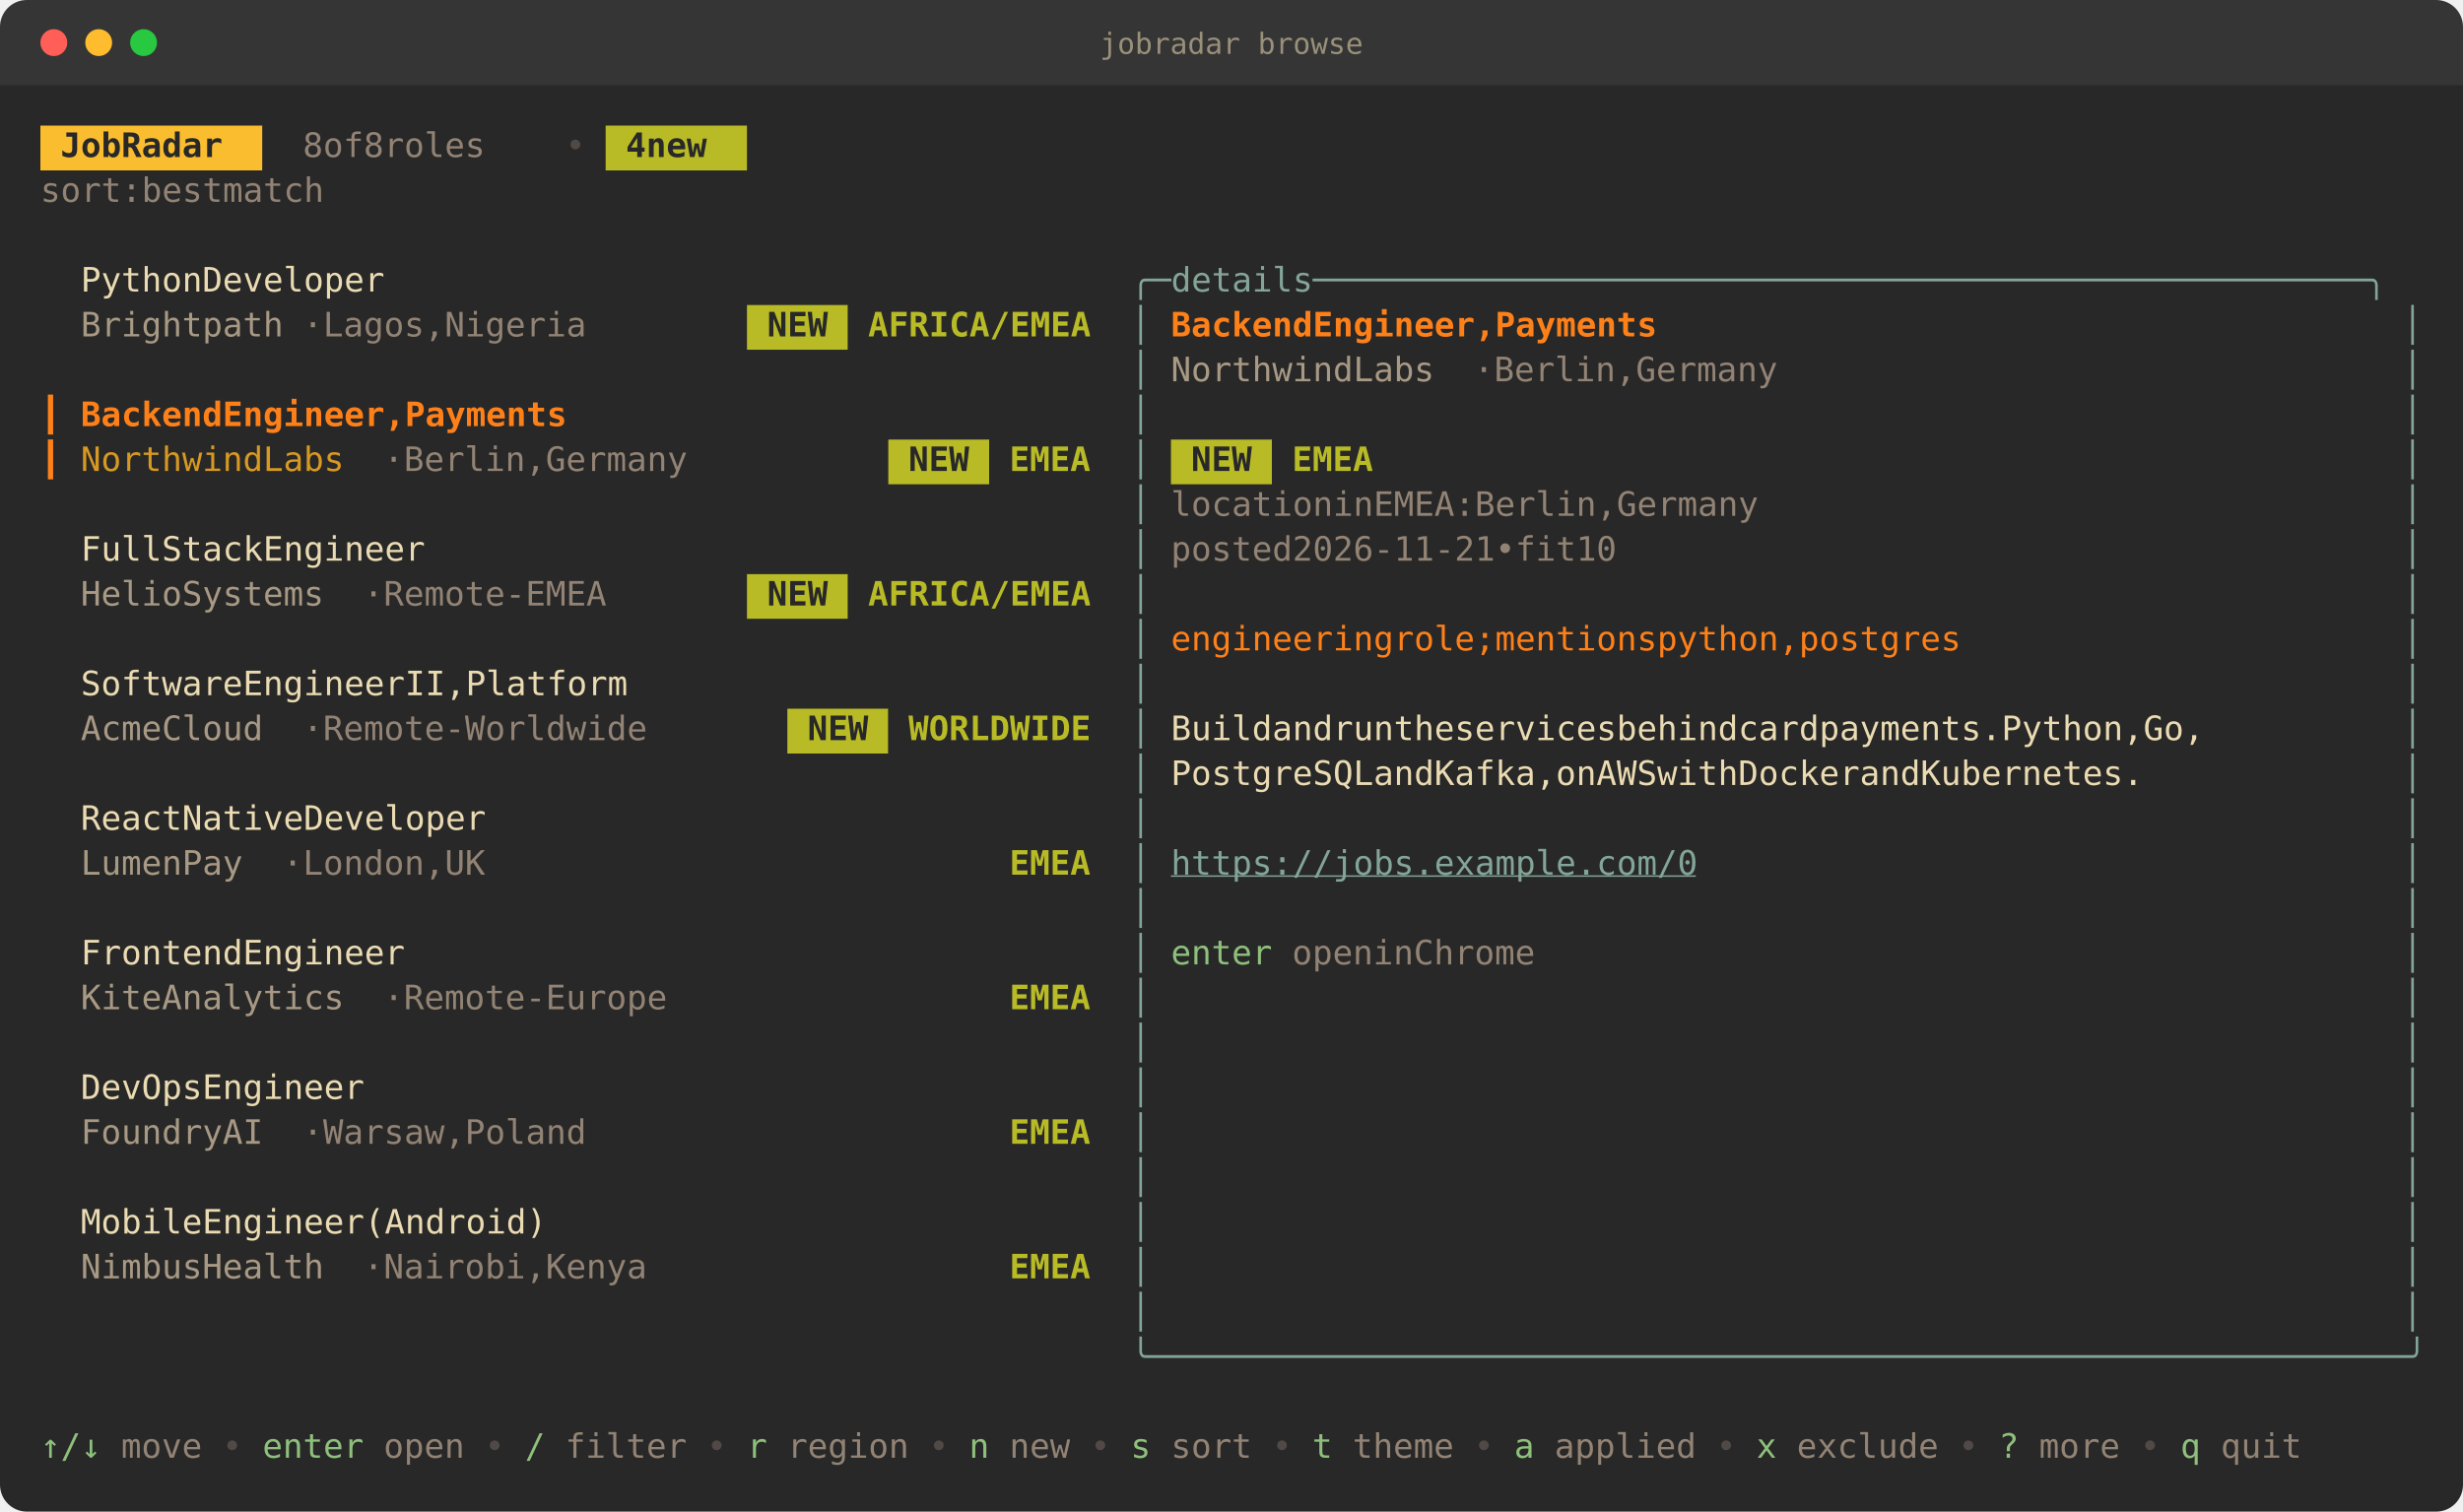
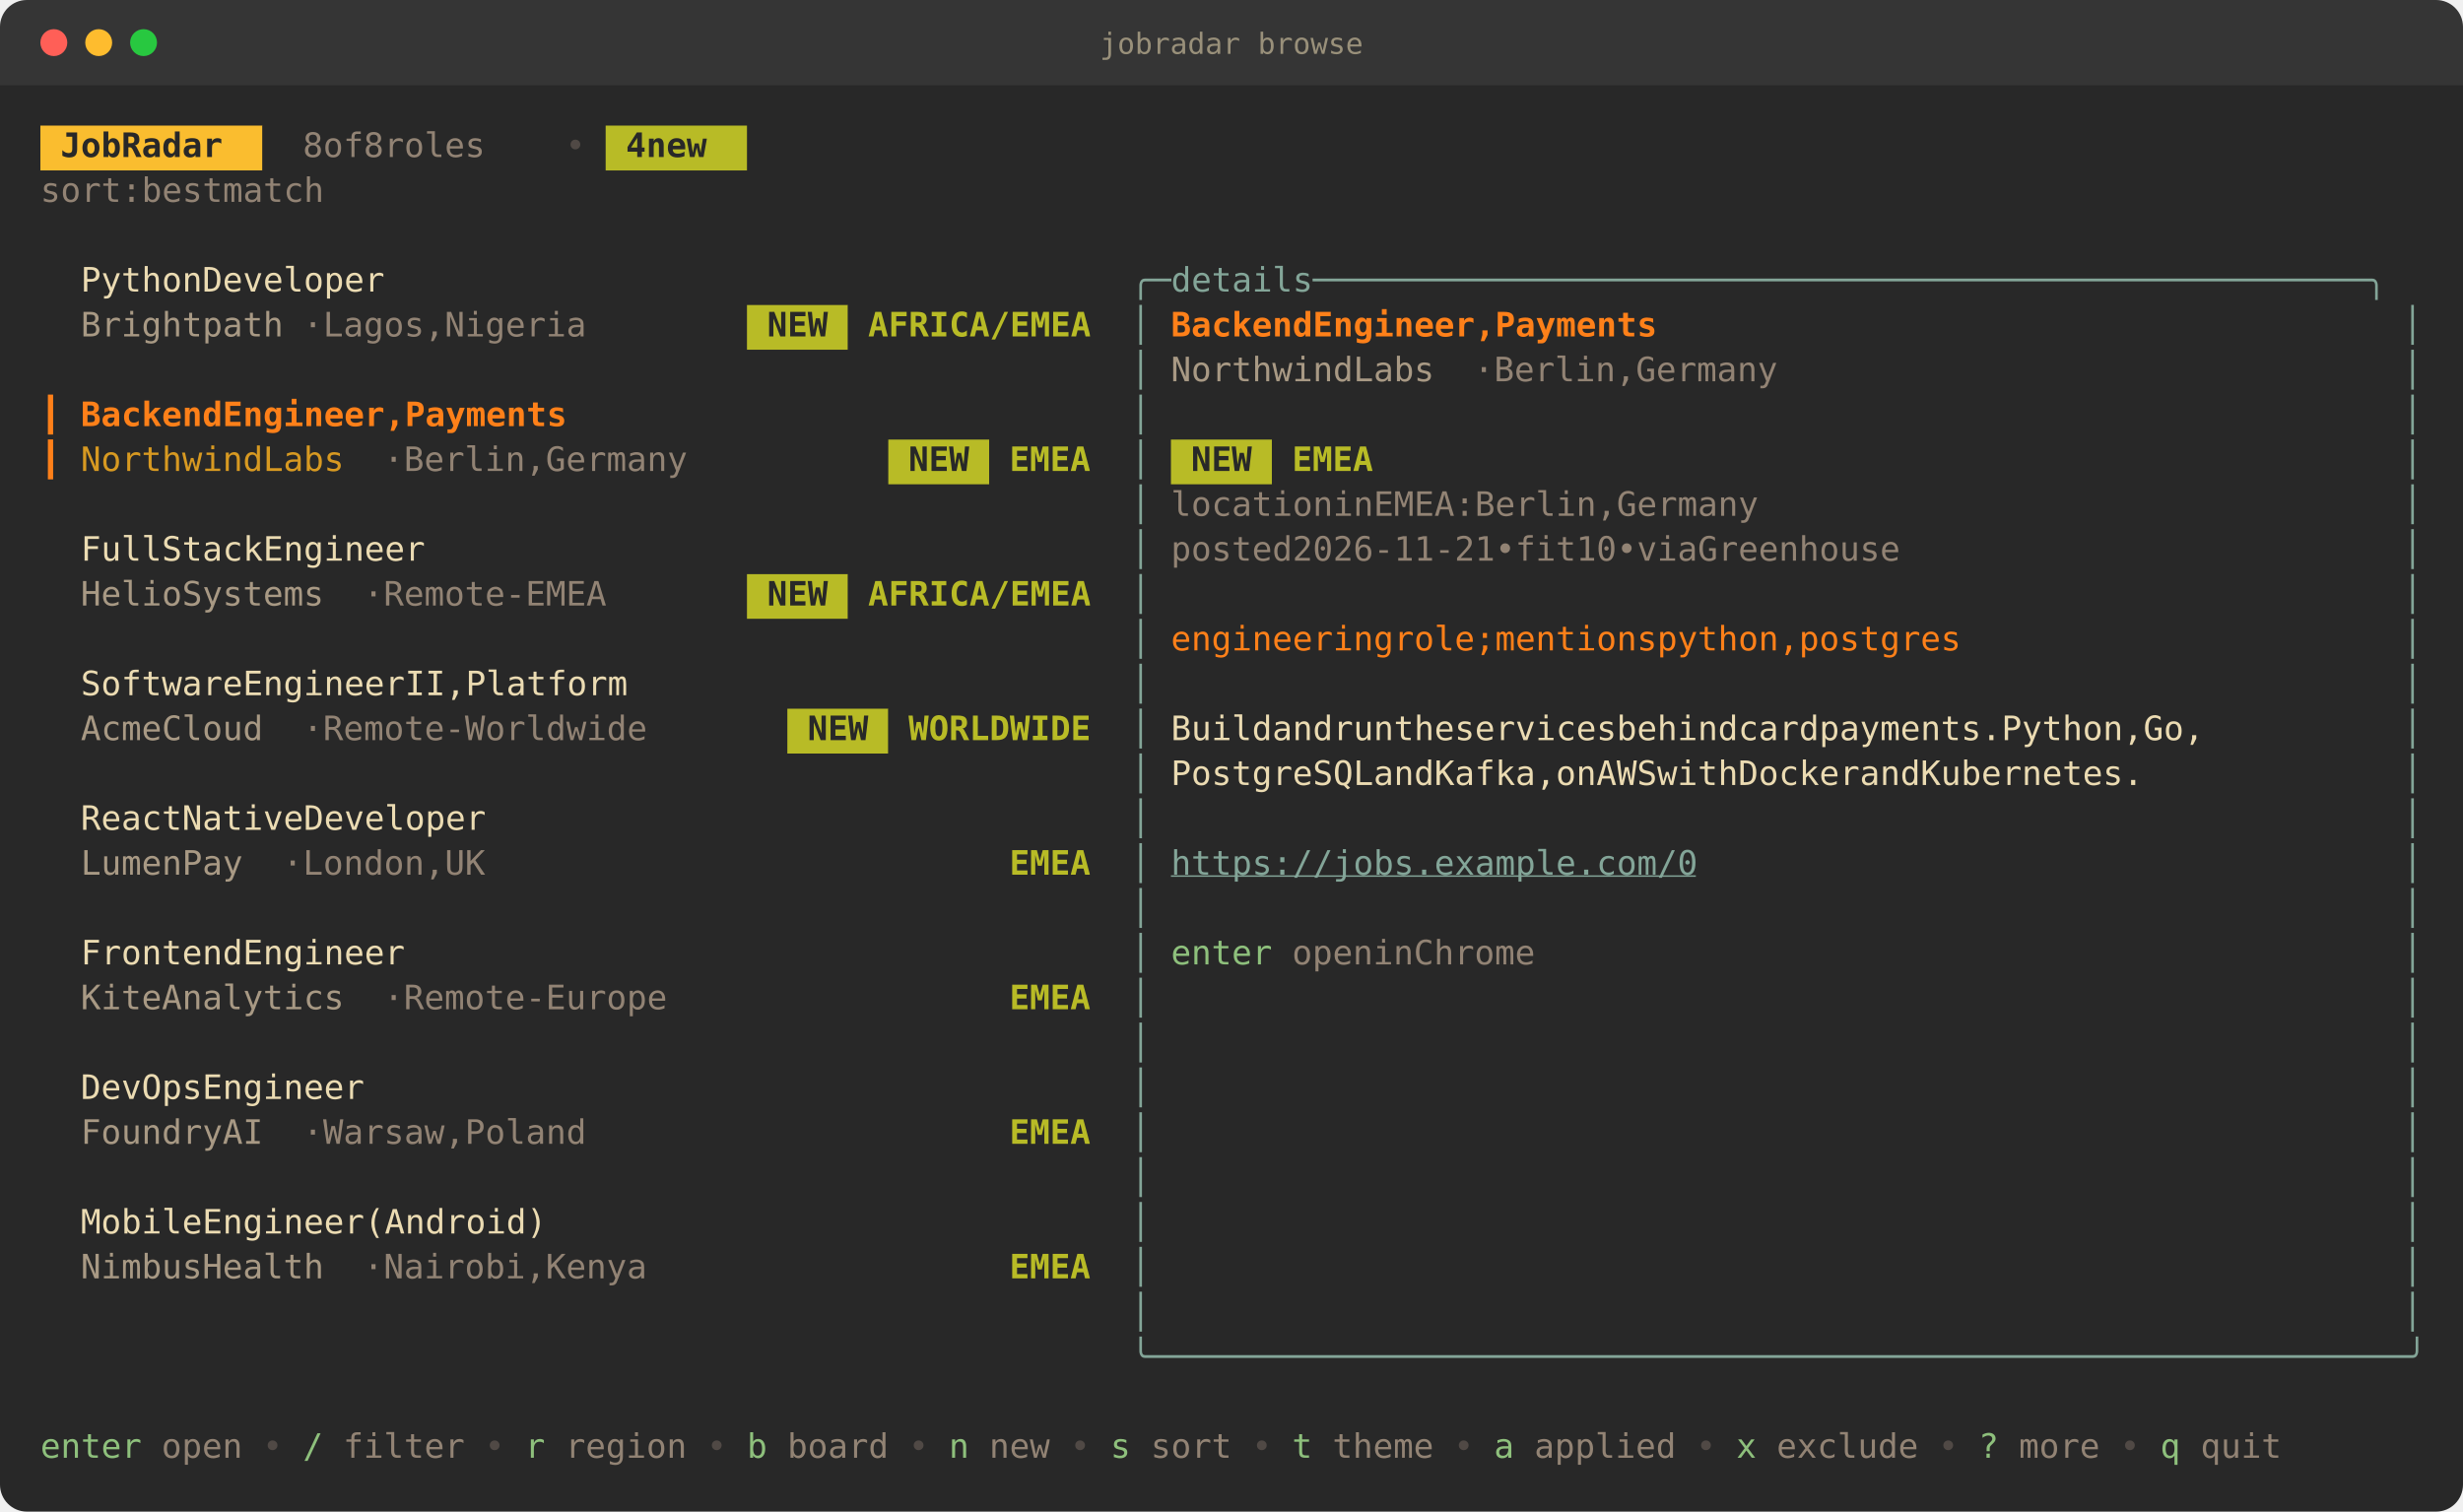
<svg xmlns="http://www.w3.org/2000/svg" width="1098" height="674" viewBox="0 0 1098 674" role="img" aria-label="jobradar browse">
  <rect width="1098" height="674" rx="12" fill="#282828" />
  <path d="M0 12a12 12 0 0 1 12-12h1074a12 12 0 0 1 12 12v26H0z" fill="#ffffff" fill-opacity="0.06" />
  <circle cx="24" cy="19" r="6" fill="#ff5f57" />
  <circle cx="44" cy="19" r="6" fill="#febc2e" />
  <circle cx="64" cy="19" r="6" fill="#28c840" />
  <text x="549" y="24" text-anchor="middle" font-family="'Cascadia Mono','SF Mono',Menlo,Consolas,'DejaVu Sans Mono','Liberation Mono',monospace" font-size="13" fill="#EBDBB2" fill-opacity="0.55">jobradar browse</text>
  <g font-family="'Cascadia Mono','SF Mono',Menlo,Consolas,'DejaVu Sans Mono','Liberation Mono',monospace" font-size="15" text-rendering="geometricPrecision">
    <rect x="18" y="56" width="99" height="20" fill="#FABD2F" />
    <text x="27 36 45 63 72 81 90 99" y="70" fill="#282828" font-weight="700">JobRadar</text>
    <rect x="117" y="56" width="126" height="20" fill="#282828" />
    <text x="135 153 162 180 198 207 216 225 234" y="70" fill="#928374">8of8roles</text>
    <rect x="243" y="56" width="27" height="20" fill="#282828" />
    <text x="252" y="70" fill="#504945">•</text>
    <rect x="270" y="56" width="63" height="20" fill="#B8BB26" />
    <text x="279 297 306 315" y="70" fill="#282828" font-weight="700">4new</text>
    <rect x="18" y="76" width="144" height="20" fill="#282828" />
    <text x="18 27 36 45 54 72 81 90 99 117 126 135 144 153" y="90" fill="#928374">sort:bestmatch</text>
    <rect x="18" y="116" width="18" height="20" fill="#282828" />
    <rect x="36" y="116" width="144" height="20" fill="#282828" />
    <text x="36 45 54 63 72 81 99 108 117 126 135 144 153 162 171" y="130" fill="#EBDBB2">PythonDeveloper</text>
    <rect x="180" y="116" width="306" height="20" fill="#282828" />
    <rect x="486" y="116" width="18" height="20" fill="#282828" />
    <rect x="504" y="116" width="576" height="20" fill="#282828" />
    <text x="504 513 531 540 549 558 567 576 585 603 612 621 630 639 648 657 666 675 684 693 702 711 720 729 738 747 756 765 774 783 792 801 810 819 828 837 846 855 864 873 882 891 900 909 918 927 936 945 954 963 972 981 990 999 1008 1017 1026 1035 1044 1053 1062 1071" y="130" fill="#83A598">╭─details────────────────────────────────────────────────────╮</text>
    <rect x="18" y="136" width="18" height="20" fill="#282828" />
    <rect x="36" y="136" width="90" height="20" fill="#282828" />
    <text x="36 45 54 63 72 81 90 99 108 117" y="150" fill="#A89984">Brightpath</text>
    <rect x="126" y="136" width="153" height="20" fill="#282828" />
    <text x="135 153 162 171 180 189 198 216 225 234 243 252 261 270" y="150" fill="#928374">·Lagos,Nigeria</text>
    <rect x="279" y="136" width="54" height="20" fill="#282828" />
    <rect x="333" y="136" width="45" height="20" fill="#B8BB26" />
    <text x="342 351 360" y="150" fill="#282828" font-weight="700">NEW</text>
    <rect x="378" y="136" width="9" height="20" fill="#282828" />
    <rect x="387" y="136" width="99" height="20" fill="#282828" />
    <text x="387 396 405 414 423 432 441 450 459 468 477" y="150" fill="#B8BB26" font-weight="700">AFRICA/EMEA</text>
    <rect x="486" y="136" width="18" height="20" fill="#282828" />
    <rect x="504" y="136" width="18" height="20" fill="#282828" />
    <text x="504" y="150" fill="#83A598">│</text>
    <rect x="522" y="136" width="234" height="20" fill="#282828" />
    <text x="522 531 540 549 558 567 576 594 603 612 621 630 639 648 657 666 684 693 702 711 720 729 738 747" y="150" fill="#FE8019" font-weight="700">BackendEngineer,Payments</text>
    <rect x="756" y="136" width="306" height="20" fill="#282828" />
    <rect x="1062" y="136" width="18" height="20" fill="#282828" />
    <text x="1071" y="150" fill="#83A598">│</text>
    <rect x="18" y="156" width="468" height="20" fill="#282828" />
    <rect x="486" y="156" width="18" height="20" fill="#282828" />
    <rect x="504" y="156" width="18" height="20" fill="#282828" />
    <text x="504" y="170" fill="#83A598">│</text>
    <rect x="522" y="156" width="126" height="20" fill="#282828" />
    <text x="522 531 540 549 558 567 576 585 594 612 621 630 639" y="170" fill="#A89984">NorthwindLabs</text>
    <rect x="648" y="156" width="162" height="20" fill="#282828" />
    <text x="657 675 684 693 702 711 720 729 747 756 765 774 783 792 801" y="170" fill="#928374">·Berlin,Germany</text>
    <rect x="810" y="156" width="252" height="20" fill="#282828" />
    <rect x="1062" y="156" width="18" height="20" fill="#282828" />
    <text x="1071" y="170" fill="#83A598">│</text>
    <rect x="18" y="176" width="18" height="20" fill="#282828" />
    <text x="18" y="190" fill="#FE8019" font-weight="700">┃</text>
    <rect x="36" y="176" width="234" height="20" fill="#282828" />
    <text x="36 45 54 63 72 81 90 108 117 126 135 144 153 162 171 180 198 207 216 225 234 243 252 261" y="190" fill="#FE8019" font-weight="700">BackendEngineer,Payments</text>
    <rect x="270" y="176" width="216" height="20" fill="#282828" />
    <rect x="486" y="176" width="18" height="20" fill="#282828" />
    <rect x="504" y="176" width="18" height="20" fill="#282828" />
    <text x="504" y="190" fill="#83A598">│</text>
    <rect x="522" y="176" width="540" height="20" fill="#282828" />
    <rect x="1062" y="176" width="18" height="20" fill="#282828" />
    <text x="1071" y="190" fill="#83A598">│</text>
    <rect x="18" y="196" width="18" height="20" fill="#282828" />
    <text x="18" y="210" fill="#FE8019" font-weight="700">┃</text>
    <rect x="36" y="196" width="126" height="20" fill="#282828" />
    <text x="36 45 54 63 72 81 90 99 108 126 135 144 153" y="210" fill="#D79921">NorthwindLabs</text>
    <rect x="162" y="196" width="162" height="20" fill="#282828" />
    <text x="171 189 198 207 216 225 234 243 261 270 279 288 297 306 315" y="210" fill="#928374">·Berlin,Germany</text>
    <rect x="324" y="196" width="72" height="20" fill="#282828" />
    <rect x="396" y="196" width="45" height="20" fill="#B8BB26" />
    <text x="405 414 423" y="210" fill="#282828" font-weight="700">NEW</text>
    <rect x="441" y="196" width="9" height="20" fill="#282828" />
    <rect x="450" y="196" width="36" height="20" fill="#282828" />
    <text x="450 459 468 477" y="210" fill="#B8BB26" font-weight="700">EMEA</text>
    <rect x="486" y="196" width="18" height="20" fill="#282828" />
    <rect x="504" y="196" width="18" height="20" fill="#282828" />
    <text x="504" y="210" fill="#83A598">│</text>
    <rect x="522" y="196" width="45" height="20" fill="#B8BB26" />
    <text x="531 540 549" y="210" fill="#282828" font-weight="700">NEW</text>
    <rect x="567" y="196" width="9" height="20" fill="#282828" />
    <rect x="576" y="196" width="36" height="20" fill="#282828" />
    <text x="576 585 594 603" y="210" fill="#B8BB26" font-weight="700">EMEA</text>
    <rect x="612" y="196" width="450" height="20" fill="#282828" />
    <rect x="1062" y="196" width="18" height="20" fill="#282828" />
    <text x="1071" y="210" fill="#83A598">│</text>
    <rect x="18" y="216" width="468" height="20" fill="#282828" />
    <rect x="486" y="216" width="18" height="20" fill="#282828" />
    <rect x="504" y="216" width="18" height="20" fill="#282828" />
    <text x="504" y="230" fill="#83A598">│</text>
    <rect x="522" y="216" width="297" height="20" fill="#282828" />
    <text x="522 531 540 549 558 567 576 585 603 612 630 639 648 657 666 684 693 702 711 720 729 738 756 765 774 783 792 801 810" y="230" fill="#928374">locationinEMEA:Berlin,Germany</text>
    <rect x="819" y="216" width="243" height="20" fill="#282828" />
    <rect x="1062" y="216" width="18" height="20" fill="#282828" />
    <text x="1071" y="230" fill="#83A598">│</text>
    <rect x="18" y="236" width="18" height="20" fill="#282828" />
    <rect x="36" y="236" width="171" height="20" fill="#282828" />
    <text x="36 45 54 63 81 90 99 108 117 135 144 153 162 171 180 189 198" y="250" fill="#EBDBB2">FullStackEngineer</text>
    <rect x="207" y="236" width="279" height="20" fill="#282828" />
    <rect x="486" y="236" width="18" height="20" fill="#282828" />
    <rect x="504" y="236" width="18" height="20" fill="#282828" />
    <text x="504" y="250" fill="#83A598">│</text>
-     <rect x="522" y="236" width="234" height="20" fill="#282828" />
-     <text x="522 531 540 549 558 567 585 594 603 612 621 630 639 648 657 666 684 702 711 720 738 747" y="250" fill="#928374">posted2026-11-21•fit10</text>
-     <rect x="756" y="236" width="306" height="20" fill="#282828" />
+     <rect x="522" y="236" width="387" height="20" fill="#282828" />
+     <text x="522 531 540 549 558 567 585 594 603 612 621 630 639 648 657 666 684 702 711 720 738 747 765 783 792 801 819 828 837 846 855 864 873 882 891 900" y="250" fill="#928374">posted2026-11-21•fit10•viaGreenhouse</text>
+     <rect x="909" y="236" width="153" height="20" fill="#282828" />
    <rect x="1062" y="236" width="18" height="20" fill="#282828" />
    <text x="1071" y="250" fill="#83A598">│</text>
    <rect x="18" y="256" width="18" height="20" fill="#282828" />
    <rect x="36" y="256" width="117" height="20" fill="#282828" />
    <text x="36 45 54 63 72 90 99 108 117 126 135 144" y="270" fill="#A89984">HelioSystems</text>
    <rect x="153" y="256" width="144" height="20" fill="#282828" />
    <text x="162 180 189 198 207 216 225 243 261 270 279 288" y="270" fill="#928374">·Remote-EMEA</text>
    <rect x="297" y="256" width="36" height="20" fill="#282828" />
    <rect x="333" y="256" width="45" height="20" fill="#B8BB26" />
    <text x="342 351 360" y="270" fill="#282828" font-weight="700">NEW</text>
    <rect x="378" y="256" width="9" height="20" fill="#282828" />
    <rect x="387" y="256" width="99" height="20" fill="#282828" />
    <text x="387 396 405 414 423 432 441 450 459 468 477" y="270" fill="#B8BB26" font-weight="700">AFRICA/EMEA</text>
    <rect x="486" y="256" width="18" height="20" fill="#282828" />
    <rect x="504" y="256" width="18" height="20" fill="#282828" />
    <text x="504" y="270" fill="#83A598">│</text>
    <rect x="522" y="256" width="540" height="20" fill="#282828" />
    <rect x="1062" y="256" width="18" height="20" fill="#282828" />
    <text x="1071" y="270" fill="#83A598">│</text>
    <rect x="18" y="276" width="468" height="20" fill="#282828" />
    <rect x="486" y="276" width="18" height="20" fill="#282828" />
    <rect x="504" y="276" width="18" height="20" fill="#282828" />
    <text x="504" y="290" fill="#83A598">│</text>
    <rect x="522" y="276" width="387" height="20" fill="#282828" />
    <text x="522 531 540 549 558 567 576 585 594 603 612 630 639 648 657 666 684 693 702 711 720 729 738 747 765 774 783 792 801 810 819 837 846 855 864 873 882 891 900" y="290" fill="#FE8019">engineeringrole;mentionspython,postgres</text>
    <rect x="909" y="276" width="153" height="20" fill="#282828" />
    <rect x="1062" y="276" width="18" height="20" fill="#282828" />
    <text x="1071" y="290" fill="#83A598">│</text>
    <rect x="18" y="296" width="18" height="20" fill="#282828" />
    <rect x="36" y="296" width="270" height="20" fill="#282828" />
    <text x="36 45 54 63 72 81 90 99 117 126 135 144 153 162 171 180 198 207 216 234 243 252 261 270 279 288 297" y="310" fill="#EBDBB2">SoftwareEngineerII,Platform</text>
    <rect x="306" y="296" width="180" height="20" fill="#282828" />
    <rect x="486" y="296" width="18" height="20" fill="#282828" />
    <rect x="504" y="296" width="18" height="20" fill="#282828" />
    <text x="504" y="310" fill="#83A598">│</text>
    <rect x="522" y="296" width="540" height="20" fill="#282828" />
    <rect x="1062" y="296" width="18" height="20" fill="#282828" />
    <text x="1071" y="310" fill="#83A598">│</text>
    <rect x="18" y="316" width="18" height="20" fill="#282828" />
    <rect x="36" y="316" width="90" height="20" fill="#282828" />
    <text x="36 45 54 63 81 90 99 108 117" y="330" fill="#A89984">AcmeCloud</text>
    <rect x="126" y="316" width="189" height="20" fill="#282828" />
    <text x="135 153 162 171 180 189 198 216 234 243 252 261 270 279 288 297 306" y="330" fill="#928374">·Remote-Worldwide</text>
    <rect x="315" y="316" width="36" height="20" fill="#282828" />
    <rect x="351" y="316" width="45" height="20" fill="#B8BB26" />
    <text x="360 369 378" y="330" fill="#282828" font-weight="700">NEW</text>
    <rect x="396" y="316" width="9" height="20" fill="#282828" />
    <rect x="405" y="316" width="81" height="20" fill="#282828" />
    <text x="405 414 423 432 441 450 459 468 477" y="330" fill="#B8BB26" font-weight="700">WORLDWIDE</text>
    <rect x="486" y="316" width="18" height="20" fill="#282828" />
    <rect x="504" y="316" width="18" height="20" fill="#282828" />
    <text x="504" y="330" fill="#83A598">│</text>
    <rect x="522" y="316" width="540" height="20" fill="#282828" />
    <text x="522 531 540 549 558 576 585 594 612 621 630 648 657 666 684 693 702 711 720 729 738 747 765 774 783 792 801 810 828 837 846 855 873 882 891 900 909 918 927 936 945 963 972 981 990 999 1008 1017 1035 1044 1053" y="330" fill="#EBDBB2">Buildandruntheservicesbehindcardpayments.Python,Go,</text>
    <rect x="1062" y="316" width="18" height="20" fill="#282828" />
    <text x="1071" y="330" fill="#83A598">│</text>
    <rect x="18" y="336" width="468" height="20" fill="#282828" />
    <rect x="486" y="336" width="18" height="20" fill="#282828" />
    <rect x="504" y="336" width="18" height="20" fill="#282828" />
    <text x="504" y="350" fill="#83A598">│</text>
    <rect x="522" y="336" width="504" height="20" fill="#282828" />
    <text x="522 531 540 549 558 567 576 585 594 603 621 630 639 657 666 675 684 693 702 720 729 747 756 765 783 792 801 810 828 837 846 855 864 873 891 900 909 927 936 945 954 963 972 981 990 999 1008 1017" y="350" fill="#EBDBB2">PostgreSQLandKafka,onAWSwithDockerandKubernetes.</text>
    <rect x="1026" y="336" width="36" height="20" fill="#282828" />
    <rect x="1062" y="336" width="18" height="20" fill="#282828" />
    <text x="1071" y="350" fill="#83A598">│</text>
    <rect x="18" y="356" width="18" height="20" fill="#282828" />
    <rect x="36" y="356" width="198" height="20" fill="#282828" />
    <text x="36 45 54 63 72 90 99 108 117 126 135 153 162 171 180 189 198 207 216 225" y="370" fill="#EBDBB2">ReactNativeDeveloper</text>
    <rect x="234" y="356" width="252" height="20" fill="#282828" />
    <rect x="486" y="356" width="18" height="20" fill="#282828" />
    <rect x="504" y="356" width="18" height="20" fill="#282828" />
    <text x="504" y="370" fill="#83A598">│</text>
    <rect x="522" y="356" width="540" height="20" fill="#282828" />
    <rect x="1062" y="356" width="18" height="20" fill="#282828" />
    <text x="1071" y="370" fill="#83A598">│</text>
    <rect x="18" y="376" width="18" height="20" fill="#282828" />
    <rect x="36" y="376" width="81" height="20" fill="#282828" />
    <text x="36 45 54 63 72 90 99 108" y="390" fill="#A89984">LumenPay</text>
    <rect x="117" y="376" width="117" height="20" fill="#282828" />
    <text x="126 144 153 162 171 180 189 198 216 225" y="390" fill="#928374">·London,UK</text>
    <rect x="234" y="376" width="216" height="20" fill="#282828" />
    <rect x="450" y="376" width="36" height="20" fill="#282828" />
    <text x="450 459 468 477" y="390" fill="#B8BB26" font-weight="700">EMEA</text>
    <rect x="486" y="376" width="18" height="20" fill="#282828" />
    <rect x="504" y="376" width="18" height="20" fill="#282828" />
    <text x="504" y="390" fill="#83A598">│</text>
    <rect x="522" y="376" width="234" height="20" fill="#282828" />
    <text x="522 531 540 549 558 567 576 585 594 603 612 621 630 639 648 657 666 675 684 693 702 711 720 729 738 747" y="390" fill="#83A598" text-decoration="underline">https://jobs.example.com/0</text>
    <rect x="756" y="376" width="306" height="20" fill="#282828" />
    <rect x="1062" y="376" width="18" height="20" fill="#282828" />
    <text x="1071" y="390" fill="#83A598">│</text>
    <rect x="18" y="396" width="468" height="20" fill="#282828" />
    <rect x="486" y="396" width="18" height="20" fill="#282828" />
    <rect x="504" y="396" width="18" height="20" fill="#282828" />
    <text x="504" y="410" fill="#83A598">│</text>
    <rect x="522" y="396" width="540" height="20" fill="#282828" />
    <rect x="1062" y="396" width="18" height="20" fill="#282828" />
    <text x="1071" y="410" fill="#83A598">│</text>
    <rect x="18" y="416" width="18" height="20" fill="#282828" />
    <rect x="36" y="416" width="153" height="20" fill="#282828" />
    <text x="36 45 54 63 72 81 90 99 117 126 135 144 153 162 171 180" y="430" fill="#EBDBB2">FrontendEngineer</text>
    <rect x="189" y="416" width="297" height="20" fill="#282828" />
    <rect x="486" y="416" width="18" height="20" fill="#282828" />
    <rect x="504" y="416" width="18" height="20" fill="#282828" />
    <text x="504" y="430" fill="#83A598">│</text>
    <rect x="522" y="416" width="45" height="20" fill="#282828" />
    <text x="522 531 540 549 558" y="430" fill="#8EC07C">enter</text>
    <rect x="567" y="416" width="135" height="20" fill="#282828" />
    <text x="576 585 594 603 621 630 648 657 666 675 684 693" y="430" fill="#928374">openinChrome</text>
    <rect x="702" y="416" width="360" height="20" fill="#282828" />
    <rect x="1062" y="416" width="18" height="20" fill="#282828" />
    <text x="1071" y="430" fill="#83A598">│</text>
    <rect x="18" y="436" width="18" height="20" fill="#282828" />
    <rect x="36" y="436" width="126" height="20" fill="#282828" />
    <text x="36 45 54 63 81 90 99 108 117 126 135 144 153" y="450" fill="#A89984">KiteAnalytics</text>
    <rect x="162" y="436" width="162" height="20" fill="#282828" />
    <text x="171 189 198 207 216 225 234 252 270 279 288 297 306 315" y="450" fill="#928374">·Remote-Europe</text>
    <rect x="324" y="436" width="126" height="20" fill="#282828" />
    <rect x="450" y="436" width="36" height="20" fill="#282828" />
    <text x="450 459 468 477" y="450" fill="#B8BB26" font-weight="700">EMEA</text>
    <rect x="486" y="436" width="18" height="20" fill="#282828" />
    <rect x="504" y="436" width="18" height="20" fill="#282828" />
    <text x="504" y="450" fill="#83A598">│</text>
    <rect x="522" y="436" width="540" height="20" fill="#282828" />
    <rect x="1062" y="436" width="18" height="20" fill="#282828" />
    <text x="1071" y="450" fill="#83A598">│</text>
    <rect x="18" y="456" width="468" height="20" fill="#282828" />
    <rect x="486" y="456" width="18" height="20" fill="#282828" />
    <rect x="504" y="456" width="18" height="20" fill="#282828" />
    <text x="504" y="470" fill="#83A598">│</text>
    <rect x="522" y="456" width="540" height="20" fill="#282828" />
    <rect x="1062" y="456" width="18" height="20" fill="#282828" />
    <text x="1071" y="470" fill="#83A598">│</text>
    <rect x="18" y="476" width="18" height="20" fill="#282828" />
    <rect x="36" y="476" width="135" height="20" fill="#282828" />
    <text x="36 45 54 63 72 81 99 108 117 126 135 144 153 162" y="490" fill="#EBDBB2">DevOpsEngineer</text>
    <rect x="171" y="476" width="315" height="20" fill="#282828" />
    <rect x="486" y="476" width="18" height="20" fill="#282828" />
    <rect x="504" y="476" width="18" height="20" fill="#282828" />
    <text x="504" y="490" fill="#83A598">│</text>
    <rect x="522" y="476" width="540" height="20" fill="#282828" />
    <rect x="1062" y="476" width="18" height="20" fill="#282828" />
    <text x="1071" y="490" fill="#83A598">│</text>
    <rect x="18" y="496" width="18" height="20" fill="#282828" />
    <rect x="36" y="496" width="90" height="20" fill="#282828" />
    <text x="36 45 54 63 72 81 90 108 117" y="510" fill="#A89984">FoundryAI</text>
    <rect x="126" y="496" width="153" height="20" fill="#282828" />
    <text x="135 153 162 171 180 189 198 207 225 234 243 252 261 270" y="510" fill="#928374">·Warsaw,Poland</text>
    <rect x="279" y="496" width="171" height="20" fill="#282828" />
    <rect x="450" y="496" width="36" height="20" fill="#282828" />
    <text x="450 459 468 477" y="510" fill="#B8BB26" font-weight="700">EMEA</text>
    <rect x="486" y="496" width="18" height="20" fill="#282828" />
    <rect x="504" y="496" width="18" height="20" fill="#282828" />
    <text x="504" y="510" fill="#83A598">│</text>
    <rect x="522" y="496" width="540" height="20" fill="#282828" />
    <rect x="1062" y="496" width="18" height="20" fill="#282828" />
    <text x="1071" y="510" fill="#83A598">│</text>
    <rect x="18" y="516" width="468" height="20" fill="#282828" />
    <rect x="486" y="516" width="18" height="20" fill="#282828" />
    <rect x="504" y="516" width="18" height="20" fill="#282828" />
    <text x="504" y="530" fill="#83A598">│</text>
    <rect x="522" y="516" width="540" height="20" fill="#282828" />
    <rect x="1062" y="516" width="18" height="20" fill="#282828" />
    <text x="1071" y="530" fill="#83A598">│</text>
    <rect x="18" y="536" width="18" height="20" fill="#282828" />
    <rect x="36" y="536" width="225" height="20" fill="#282828" />
    <text x="36 45 54 63 72 81 99 108 117 126 135 144 153 162 180 189 198 207 216 225 234 243 252" y="550" fill="#EBDBB2">MobileEngineer(Android)</text>
    <rect x="261" y="536" width="225" height="20" fill="#282828" />
    <rect x="486" y="536" width="18" height="20" fill="#282828" />
    <rect x="504" y="536" width="18" height="20" fill="#282828" />
    <text x="504" y="550" fill="#83A598">│</text>
    <rect x="522" y="536" width="540" height="20" fill="#282828" />
    <rect x="1062" y="536" width="18" height="20" fill="#282828" />
    <text x="1071" y="550" fill="#83A598">│</text>
    <rect x="18" y="556" width="18" height="20" fill="#282828" />
    <rect x="36" y="556" width="117" height="20" fill="#282828" />
    <text x="36 45 54 63 72 81 99 108 117 126 135 144" y="570" fill="#A89984">NimbusHealth</text>
    <rect x="153" y="556" width="153" height="20" fill="#282828" />
    <text x="162 180 189 198 207 216 225 234 243 261 270 279 288 297" y="570" fill="#928374">·Nairobi,Kenya</text>
    <rect x="306" y="556" width="144" height="20" fill="#282828" />
    <rect x="450" y="556" width="36" height="20" fill="#282828" />
    <text x="450 459 468 477" y="570" fill="#B8BB26" font-weight="700">EMEA</text>
    <rect x="486" y="556" width="18" height="20" fill="#282828" />
    <rect x="504" y="556" width="18" height="20" fill="#282828" />
    <text x="504" y="570" fill="#83A598">│</text>
    <rect x="522" y="556" width="540" height="20" fill="#282828" />
    <rect x="1062" y="556" width="18" height="20" fill="#282828" />
    <text x="1071" y="570" fill="#83A598">│</text>
    <rect x="18" y="576" width="468" height="20" fill="#282828" />
    <rect x="486" y="576" width="18" height="20" fill="#282828" />
    <rect x="504" y="576" width="18" height="20" fill="#282828" />
    <text x="504" y="590" fill="#83A598">│</text>
    <rect x="522" y="576" width="540" height="20" fill="#282828" />
    <rect x="1062" y="576" width="18" height="20" fill="#282828" />
    <text x="1071" y="590" fill="#83A598">│</text>
    <rect x="18" y="596" width="468" height="20" fill="#282828" />
    <rect x="486" y="596" width="18" height="20" fill="#282828" />
    <rect x="504" y="596" width="576" height="20" fill="#282828" />
    <text x="504 513 522 531 540 549 558 567 576 585 594 603 612 621 630 639 648 657 666 675 684 693 702 711 720 729 738 747 756 765 774 783 792 801 810 819 828 837 846 855 864 873 882 891 900 909 918 927 936 945 954 963 972 981 990 999 1008 1017 1026 1035 1044 1053 1062 1071" y="610" fill="#83A598">╰──────────────────────────────────────────────────────────────╯</text>
    <rect x="18" y="616" width="1062" height="20" fill="#282828" />
-     <rect x="18" y="636" width="27" height="20" fill="#282828" />
-     <text x="18 27 36" y="650" fill="#8EC07C">↑/↓</text>
-     <rect x="45" y="636" width="45" height="20" fill="#282828" />
-     <text x="54 63 72 81" y="650" fill="#928374">move</text>
-     <rect x="90" y="636" width="27" height="20" fill="#282828" />
-     <text x="99" y="650" fill="#504945">•</text>
-     <rect x="117" y="636" width="45" height="20" fill="#282828" />
-     <text x="117 126 135 144 153" y="650" fill="#8EC07C">enter</text>
-     <rect x="162" y="636" width="45" height="20" fill="#282828" />
-     <text x="171 180 189 198" y="650" fill="#928374">open</text>
+     <rect x="18" y="636" width="45" height="20" fill="#282828" />
+     <text x="18 27 36 45 54" y="650" fill="#8EC07C">enter</text>
+     <rect x="63" y="636" width="45" height="20" fill="#282828" />
+     <text x="72 81 90 99" y="650" fill="#928374">open</text>
+     <rect x="108" y="636" width="27" height="20" fill="#282828" />
+     <text x="117" y="650" fill="#504945">•</text>
+     <rect x="135" y="636" width="9" height="20" fill="#282828" />
+     <text x="135" y="650" fill="#8EC07C">/</text>
+     <rect x="144" y="636" width="63" height="20" fill="#282828" />
+     <text x="153 162 171 180 189 198" y="650" fill="#928374">filter</text>
    <rect x="207" y="636" width="27" height="20" fill="#282828" />
    <text x="216" y="650" fill="#504945">•</text>
    <rect x="234" y="636" width="9" height="20" fill="#282828" />
-     <text x="234" y="650" fill="#8EC07C">/</text>
+     <text x="234" y="650" fill="#8EC07C">r</text>
    <rect x="243" y="636" width="63" height="20" fill="#282828" />
-     <text x="252 261 270 279 288 297" y="650" fill="#928374">filter</text>
+     <text x="252 261 270 279 288 297" y="650" fill="#928374">region</text>
    <rect x="306" y="636" width="27" height="20" fill="#282828" />
    <text x="315" y="650" fill="#504945">•</text>
    <rect x="333" y="636" width="9" height="20" fill="#282828" />
-     <text x="333" y="650" fill="#8EC07C">r</text>
-     <rect x="342" y="636" width="63" height="20" fill="#282828" />
-     <text x="351 360 369 378 387 396" y="650" fill="#928374">region</text>
-     <rect x="405" y="636" width="27" height="20" fill="#282828" />
-     <text x="414" y="650" fill="#504945">•</text>
-     <rect x="432" y="636" width="9" height="20" fill="#282828" />
-     <text x="432" y="650" fill="#8EC07C">n</text>
-     <rect x="441" y="636" width="36" height="20" fill="#282828" />
-     <text x="450 459 468" y="650" fill="#928374">new</text>
-     <rect x="477" y="636" width="27" height="20" fill="#282828" />
-     <text x="486" y="650" fill="#504945">•</text>
-     <rect x="504" y="636" width="9" height="20" fill="#282828" />
-     <text x="504" y="650" fill="#8EC07C">s</text>
-     <rect x="513" y="636" width="45" height="20" fill="#282828" />
-     <text x="522 531 540 549" y="650" fill="#928374">sort</text>
-     <rect x="558" y="636" width="27" height="20" fill="#282828" />
-     <text x="567" y="650" fill="#504945">•</text>
-     <rect x="585" y="636" width="9" height="20" fill="#282828" />
-     <text x="585" y="650" fill="#8EC07C">t</text>
-     <rect x="594" y="636" width="54" height="20" fill="#282828" />
-     <text x="603 612 621 630 639" y="650" fill="#928374">theme</text>
-     <rect x="648" y="636" width="27" height="20" fill="#282828" />
-     <text x="657" y="650" fill="#504945">•</text>
-     <rect x="675" y="636" width="9" height="20" fill="#282828" />
-     <text x="675" y="650" fill="#8EC07C">a</text>
-     <rect x="684" y="636" width="72" height="20" fill="#282828" />
-     <text x="693 702 711 720 729 738 747" y="650" fill="#928374">applied</text>
-     <rect x="756" y="636" width="27" height="20" fill="#282828" />
-     <text x="765" y="650" fill="#504945">•</text>
-     <rect x="783" y="636" width="9" height="20" fill="#282828" />
-     <text x="783" y="650" fill="#8EC07C">x</text>
-     <rect x="792" y="636" width="72" height="20" fill="#282828" />
-     <text x="801 810 819 828 837 846 855" y="650" fill="#928374">exclude</text>
-     <rect x="864" y="636" width="27" height="20" fill="#282828" />
-     <text x="873" y="650" fill="#504945">•</text>
-     <rect x="891" y="636" width="9" height="20" fill="#282828" />
-     <text x="891" y="650" fill="#8EC07C">?</text>
-     <rect x="900" y="636" width="45" height="20" fill="#282828" />
-     <text x="909 918 927 936" y="650" fill="#928374">more</text>
-     <rect x="945" y="636" width="27" height="20" fill="#282828" />
-     <text x="954" y="650" fill="#504945">•</text>
-     <rect x="972" y="636" width="9" height="20" fill="#282828" />
-     <text x="972" y="650" fill="#8EC07C">q</text>
-     <rect x="981" y="636" width="45" height="20" fill="#282828" />
-     <text x="990 999 1008 1017" y="650" fill="#928374">quit</text>
+     <text x="333" y="650" fill="#8EC07C">b</text>
+     <rect x="342" y="636" width="54" height="20" fill="#282828" />
+     <text x="351 360 369 378 387" y="650" fill="#928374">board</text>
+     <rect x="396" y="636" width="27" height="20" fill="#282828" />
+     <text x="405" y="650" fill="#504945">•</text>
+     <rect x="423" y="636" width="9" height="20" fill="#282828" />
+     <text x="423" y="650" fill="#8EC07C">n</text>
+     <rect x="432" y="636" width="36" height="20" fill="#282828" />
+     <text x="441 450 459" y="650" fill="#928374">new</text>
+     <rect x="468" y="636" width="27" height="20" fill="#282828" />
+     <text x="477" y="650" fill="#504945">•</text>
+     <rect x="495" y="636" width="9" height="20" fill="#282828" />
+     <text x="495" y="650" fill="#8EC07C">s</text>
+     <rect x="504" y="636" width="45" height="20" fill="#282828" />
+     <text x="513 522 531 540" y="650" fill="#928374">sort</text>
+     <rect x="549" y="636" width="27" height="20" fill="#282828" />
+     <text x="558" y="650" fill="#504945">•</text>
+     <rect x="576" y="636" width="9" height="20" fill="#282828" />
+     <text x="576" y="650" fill="#8EC07C">t</text>
+     <rect x="585" y="636" width="54" height="20" fill="#282828" />
+     <text x="594 603 612 621 630" y="650" fill="#928374">theme</text>
+     <rect x="639" y="636" width="27" height="20" fill="#282828" />
+     <text x="648" y="650" fill="#504945">•</text>
+     <rect x="666" y="636" width="9" height="20" fill="#282828" />
+     <text x="666" y="650" fill="#8EC07C">a</text>
+     <rect x="675" y="636" width="72" height="20" fill="#282828" />
+     <text x="684 693 702 711 720 729 738" y="650" fill="#928374">applied</text>
+     <rect x="747" y="636" width="27" height="20" fill="#282828" />
+     <text x="756" y="650" fill="#504945">•</text>
+     <rect x="774" y="636" width="9" height="20" fill="#282828" />
+     <text x="774" y="650" fill="#8EC07C">x</text>
+     <rect x="783" y="636" width="72" height="20" fill="#282828" />
+     <text x="792 801 810 819 828 837 846" y="650" fill="#928374">exclude</text>
+     <rect x="855" y="636" width="27" height="20" fill="#282828" />
+     <text x="864" y="650" fill="#504945">•</text>
+     <rect x="882" y="636" width="9" height="20" fill="#282828" />
+     <text x="882" y="650" fill="#8EC07C">?</text>
+     <rect x="891" y="636" width="45" height="20" fill="#282828" />
+     <text x="900 909 918 927" y="650" fill="#928374">more</text>
+     <rect x="936" y="636" width="27" height="20" fill="#282828" />
+     <text x="945" y="650" fill="#504945">•</text>
+     <rect x="963" y="636" width="9" height="20" fill="#282828" />
+     <text x="963" y="650" fill="#8EC07C">q</text>
+     <rect x="972" y="636" width="45" height="20" fill="#282828" />
+     <text x="981 990 999 1008" y="650" fill="#928374">quit</text>
  </g>
</svg>
